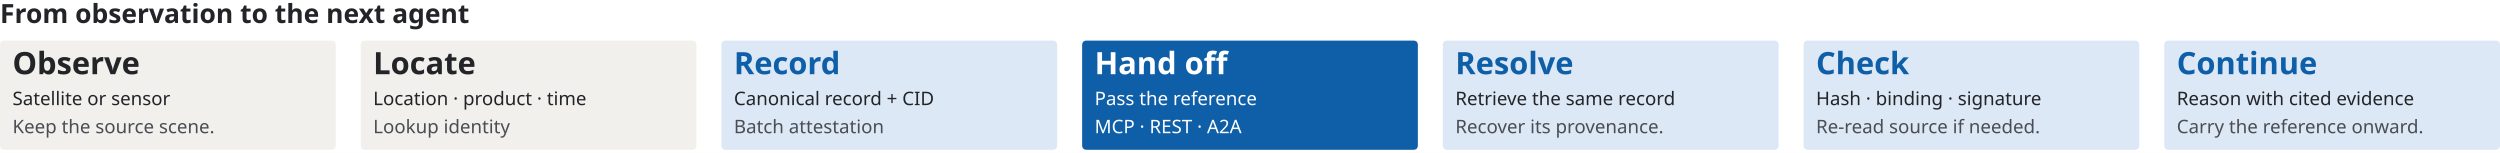
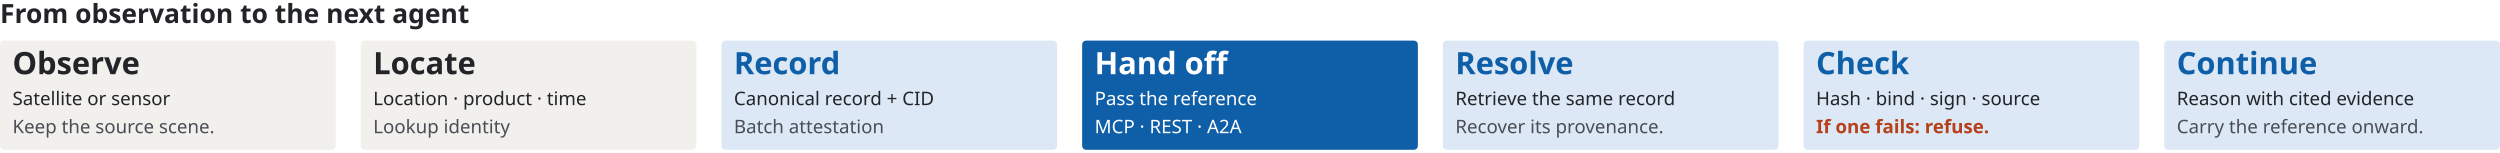
<svg xmlns="http://www.w3.org/2000/svg" width="2270.551pt" height="138.898pt" viewBox="0 0 2270.551 138.898" version="1.1">
  <defs>
    <style type="text/css">*{stroke-linejoin: round; stroke-linecap: butt}</style>
  </defs>
  <g id="figure_1">
    <g id="patch_1">
      <path d="M 0 138.898  L 2270.551 138.898  L 2270.551 0  L 0 0  z " style="fill: #ffffff" />
    </g>
    <g id="axes_1">
      <g id="patch_2">
-         <path d="M 4.252 36.85  L 300.675 36.85  Q 304.927 36.85 304.927 41.102  L 304.927 131.811  Q 304.927 136.063 300.675 136.063  L 4.252 136.063  Q 0 136.063 0 131.811  L 0 41.102  Q 0 36.85 4.252 36.85  z " clip-path="url(#pdf1cd6a012)" style="fill: #f1f0ec" />
+         <path d="M 4.252 36.85  L 300.675 36.85  Q 304.927 36.85 304.927 41.102  L 304.927 131.811  Q 304.927 136.063 300.675 136.063  L 4.252 136.063  Q 0 136.063 0 131.811  L 0 41.102  Q 0 36.85 4.252 36.85  z " clip-path="url(#pb48f00bbcc)" style="fill: #f1f0ec" />
      </g>
      <g id="patch_3">
-         <path d="M 331.856 36.85  L 628.279 36.85  Q 632.531 36.85 632.531 41.102  L 632.531 131.811  Q 632.531 136.063 628.279 136.063  L 331.856 136.063  Q 327.604 136.063 327.604 131.811  L 327.604 41.102  Q 327.604 36.85 331.856 36.85  z " clip-path="url(#pdf1cd6a012)" style="fill: #f1f0ec" />
+         <path d="M 331.856 36.85  L 628.279 36.85  Q 632.531 36.85 632.531 41.102  L 632.531 131.811  Q 632.531 136.063 628.279 136.063  L 331.856 136.063  Q 327.604 136.063 327.604 131.811  L 327.604 41.102  Q 327.604 36.85 331.856 36.85  z " clip-path="url(#pb48f00bbcc)" style="fill: #f1f0ec" />
      </g>
      <g id="patch_4">
-         <path d="M 659.46 36.85  L 955.883 36.85  Q 960.135 36.85 960.135 41.102  L 960.135 131.811  Q 960.135 136.063 955.883 136.063  L 659.46 136.063  Q 655.208 136.063 655.208 131.811  L 655.208 41.102  Q 655.208 36.85 659.46 36.85  z " clip-path="url(#pdf1cd6a012)" style="fill: #dce8f5" />
+         <path d="M 659.46 36.85  L 955.883 36.85  Q 960.135 36.85 960.135 41.102  L 960.135 131.811  Q 960.135 136.063 955.883 136.063  L 659.46 136.063  Q 655.208 136.063 655.208 131.811  L 655.208 41.102  Q 655.208 36.85 659.46 36.85  z " clip-path="url(#pb48f00bbcc)" style="fill: #dce8f5" />
      </g>
      <g id="patch_5">
-         <path d="M 987.064 36.85  L 1283.487 36.85  Q 1287.739 36.85 1287.739 41.102  L 1287.739 131.811  Q 1287.739 136.063 1283.487 136.063  L 987.064 136.063  Q 982.812 136.063 982.812 131.811  L 982.812 41.102  Q 982.812 36.85 987.064 36.85  z " clip-path="url(#pdf1cd6a012)" style="fill: #0f5fa8" />
+         <path d="M 987.064 36.85  L 1283.487 36.85  Q 1287.739 36.85 1287.739 41.102  L 1287.739 131.811  Q 1287.739 136.063 1283.487 136.063  L 987.064 136.063  Q 982.812 136.063 982.812 131.811  L 982.812 41.102  Q 982.812 36.85 987.064 36.85  z " clip-path="url(#pb48f00bbcc)" style="fill: #0f5fa8" />
      </g>
      <g id="patch_6">
-         <path d="M 1314.668 36.85  L 1611.091 36.85  Q 1615.343 36.85 1615.343 41.102  L 1615.343 131.811  Q 1615.343 136.063 1611.091 136.063  L 1314.668 136.063  Q 1310.416 136.063 1310.416 131.811  L 1310.416 41.102  Q 1310.416 36.85 1314.668 36.85  z " clip-path="url(#pdf1cd6a012)" style="fill: #dce8f5" />
+         <path d="M 1314.668 36.85  L 1611.091 36.85  Q 1615.343 36.85 1615.343 41.102  L 1615.343 131.811  Q 1615.343 136.063 1611.091 136.063  L 1314.668 136.063  Q 1310.416 136.063 1310.416 131.811  L 1310.416 41.102  Q 1310.416 36.85 1314.668 36.85  z " clip-path="url(#pb48f00bbcc)" style="fill: #dce8f5" />
      </g>
      <g id="patch_7">
-         <path d="M 1642.272 36.85  L 1938.695 36.85  Q 1942.947 36.85 1942.947 41.102  L 1942.947 131.811  Q 1942.947 136.063 1938.695 136.063  L 1642.272 136.063  Q 1638.02 136.063 1638.02 131.811  L 1638.02 41.102  Q 1638.02 36.85 1642.272 36.85  z " clip-path="url(#pdf1cd6a012)" style="fill: #dce8f5" />
+         <path d="M 1642.272 36.85  L 1938.695 36.85  Q 1942.947 36.85 1942.947 41.102  L 1942.947 131.811  Q 1942.947 136.063 1938.695 136.063  L 1642.272 136.063  Q 1638.02 136.063 1638.02 131.811  L 1638.02 41.102  Q 1638.02 36.85 1642.272 36.85  z " clip-path="url(#pb48f00bbcc)" style="fill: #dce8f5" />
      </g>
      <g id="patch_8">
-         <path d="M 1969.876 36.85  L 2266.299 36.85  Q 2270.551 36.85 2270.551 41.102  L 2270.551 131.811  Q 2270.551 136.063 2266.299 136.063  L 1969.876 136.063  Q 1965.624 136.063 1965.624 131.811  L 1965.624 41.102  Q 1965.624 36.85 1969.876 36.85  z " clip-path="url(#pdf1cd6a012)" style="fill: #dce8f5" />
+         <path d="M 1969.876 36.85  L 2266.299 36.85  Q 2270.551 36.85 2270.551 41.102  L 2270.551 131.811  Q 2270.551 136.063 2266.299 136.063  L 1969.876 136.063  Q 1965.624 136.063 1965.624 131.811  L 1965.624 41.102  Q 1965.624 36.85 1969.876 36.85  z " clip-path="url(#pb48f00bbcc)" style="fill: #dce8f5" />
      </g>
      <g id="text_1">
        <text style="font-weight: 600; font-size: 24px; font-family: 'IBM Plex Sans'; text-anchor: start; fill: #222428" x="0" y="20.893" transform="rotate(-0 0 20.89323)">From observation to the next agent</text>
      </g>
      <g id="text_2">
        <text style="font-weight: 600; font-size: 28px; font-family: 'IBM Plex Sans'; text-anchor: start; fill: #222428" x="11.339" y="67.368" transform="rotate(-0 11.33858 67.36756)">Observe</text>
      </g>
      <g id="text_3">
        <text style="font-weight: 500; font-size: 17px; font-family: 'IBM Plex Sans'; text-anchor: start; fill: #222428" x="11.339" y="95.469" transform="rotate(-0 11.33858 95.46866)">Satellite or sensor</text>
      </g>
      <g id="text_4">
        <text style="font-size: 17px; font-family: 'IBM Plex Sans'; text-anchor: start; fill: #4a4d55" x="11.339" y="120.98" transform="rotate(-0 11.33858 120.9805)">Keep the source scene.</text>
      </g>
      <g id="text_5">
        <text style="font-weight: 600; font-size: 28px; font-family: 'IBM Plex Sans'; text-anchor: start; fill: #222428" x="338.943" y="67.368" transform="rotate(-0 338.9426 67.36756)">Locate</text>
      </g>
      <g id="text_6">
        <text style="font-weight: 500; font-size: 17px; font-family: 'IBM Plex Sans'; text-anchor: start; fill: #222428" x="338.943" y="95.469" transform="rotate(-0 338.9426 95.46866)">Location · product · time</text>
      </g>
      <g id="text_7">
        <text style="font-size: 17px; font-family: 'IBM Plex Sans'; text-anchor: start; fill: #4a4d55" x="338.943" y="120.98" transform="rotate(-0 338.9426 120.9805)">Lookup identity</text>
      </g>
      <g id="text_8">
        <text style="font-weight: 600; font-size: 28px; font-family: 'IBM Plex Sans'; text-anchor: start; fill: #0f5fa8" x="666.547" y="67.368" transform="rotate(-0 666.5467 67.36756)">Record</text>
      </g>
      <g id="text_9">
        <text style="font-weight: 500; font-size: 17px; font-family: 'IBM Plex Sans'; text-anchor: start; fill: #222428" x="666.547" y="95.469" transform="rotate(-0 666.5467 95.46866)">Canonical record + CID</text>
      </g>
      <g id="text_10">
        <text style="font-size: 17px; font-family: 'IBM Plex Sans'; text-anchor: start; fill: #4a4d55" x="666.547" y="120.98" transform="rotate(-0 666.5467 120.9805)">Batch attestation</text>
      </g>
      <g id="text_11">
        <text style="font-weight: 700; font-size: 28px; font-family: 'IBM Plex Sans'; text-anchor: start; fill: #ffffff" x="994.151" y="67.368" transform="rotate(-0 994.1507 67.36756)">Hand off</text>
      </g>
      <g id="text_12">
        <text style="font-weight: 500; font-size: 17px; font-family: 'IBM Plex Sans'; text-anchor: start; fill: #ffffff" x="994.151" y="95.469" transform="rotate(-0 994.1507 95.46866)">Pass the reference</text>
      </g>
      <g id="text_13">
        <text style="font-size: 17px; font-family: 'IBM Plex Sans'; text-anchor: start; fill: #ffffff" x="994.151" y="120.98" transform="rotate(-0 994.1507 120.9805)">MCP · REST · A2A</text>
      </g>
      <g id="text_14">
        <text style="font-weight: 600; font-size: 28px; font-family: 'IBM Plex Sans'; text-anchor: start; fill: #0f5fa8" x="1321.755" y="67.368" transform="rotate(-0 1321.755 67.36756)">Resolve</text>
      </g>
      <g id="text_15">
        <text style="font-weight: 500; font-size: 17px; font-family: 'IBM Plex Sans'; text-anchor: start; fill: #222428" x="1321.755" y="95.469" transform="rotate(-0 1321.755 95.46866)">Retrieve the same record</text>
      </g>
      <g id="text_16">
        <text style="font-size: 17px; font-family: 'IBM Plex Sans'; text-anchor: start; fill: #4a4d55" x="1321.755" y="120.98" transform="rotate(-0 1321.755 120.9805)">Recover its provenance.</text>
      </g>
      <g id="text_17">
        <text style="font-weight: 600; font-size: 28px; font-family: 'IBM Plex Sans'; text-anchor: start; fill: #0f5fa8" x="1649.359" y="67.368" transform="rotate(-0 1649.359 67.36756)">Check</text>
      </g>
      <g id="text_18">
-         <text style="font-weight: 500; font-size: 17px; font-family: 'IBM Plex Sans'; text-anchor: start; fill: #222428" x="1649.359" y="95.469" transform="rotate(-0 1649.359 95.46866)">Hash · binding · signature</text>
+         <text style="font-weight: 500; font-size: 17px; font-family: 'IBM Plex Sans'; text-anchor: start; fill: #222428" x="1649.359" y="95.469" transform="rotate(-0 1649.359 95.46866)">Hash · bind · sign · source</text>
      </g>
      <g id="text_19">
-         <text style="font-size: 17px; font-family: 'IBM Plex Sans'; text-anchor: start; fill: #4a4d55" x="1649.359" y="120.98" transform="rotate(-0 1649.359 120.9805)">Re-read source if needed.</text>
+         <text style="font-weight: 600; font-size: 17px; font-family: 'IBM Plex Sans'; text-anchor: start; fill: #b5401a" x="1649.359" y="120.98" transform="rotate(-0 1649.359 120.9805)">If one fails: refuse.</text>
      </g>
      <g id="text_20">
        <text style="font-weight: 600; font-size: 28px; font-family: 'IBM Plex Sans'; text-anchor: start; fill: #0f5fa8" x="1976.963" y="67.368" transform="rotate(-0 1976.963 67.36756)">Continue</text>
      </g>
      <g id="text_21">
        <text style="font-weight: 500; font-size: 17px; font-family: 'IBM Plex Sans'; text-anchor: start; fill: #222428" x="1976.963" y="95.469" transform="rotate(-0 1976.963 95.46866)">Reason with cited evidence</text>
      </g>
      <g id="text_22">
        <text style="font-size: 17px; font-family: 'IBM Plex Sans'; text-anchor: start; fill: #4a4d55" x="1976.963" y="120.98" transform="rotate(-0 1976.963 120.9805)">Carry the reference onward.</text>
      </g>
    </g>
  </g>
  <defs>
-     <clipPath id="pdf1cd6a012">
+     <clipPath id="pb48f00bbcc">
      <rect x="0" y="0" width="2270.551" height="138.898" />
    </clipPath>
  </defs>
</svg>
